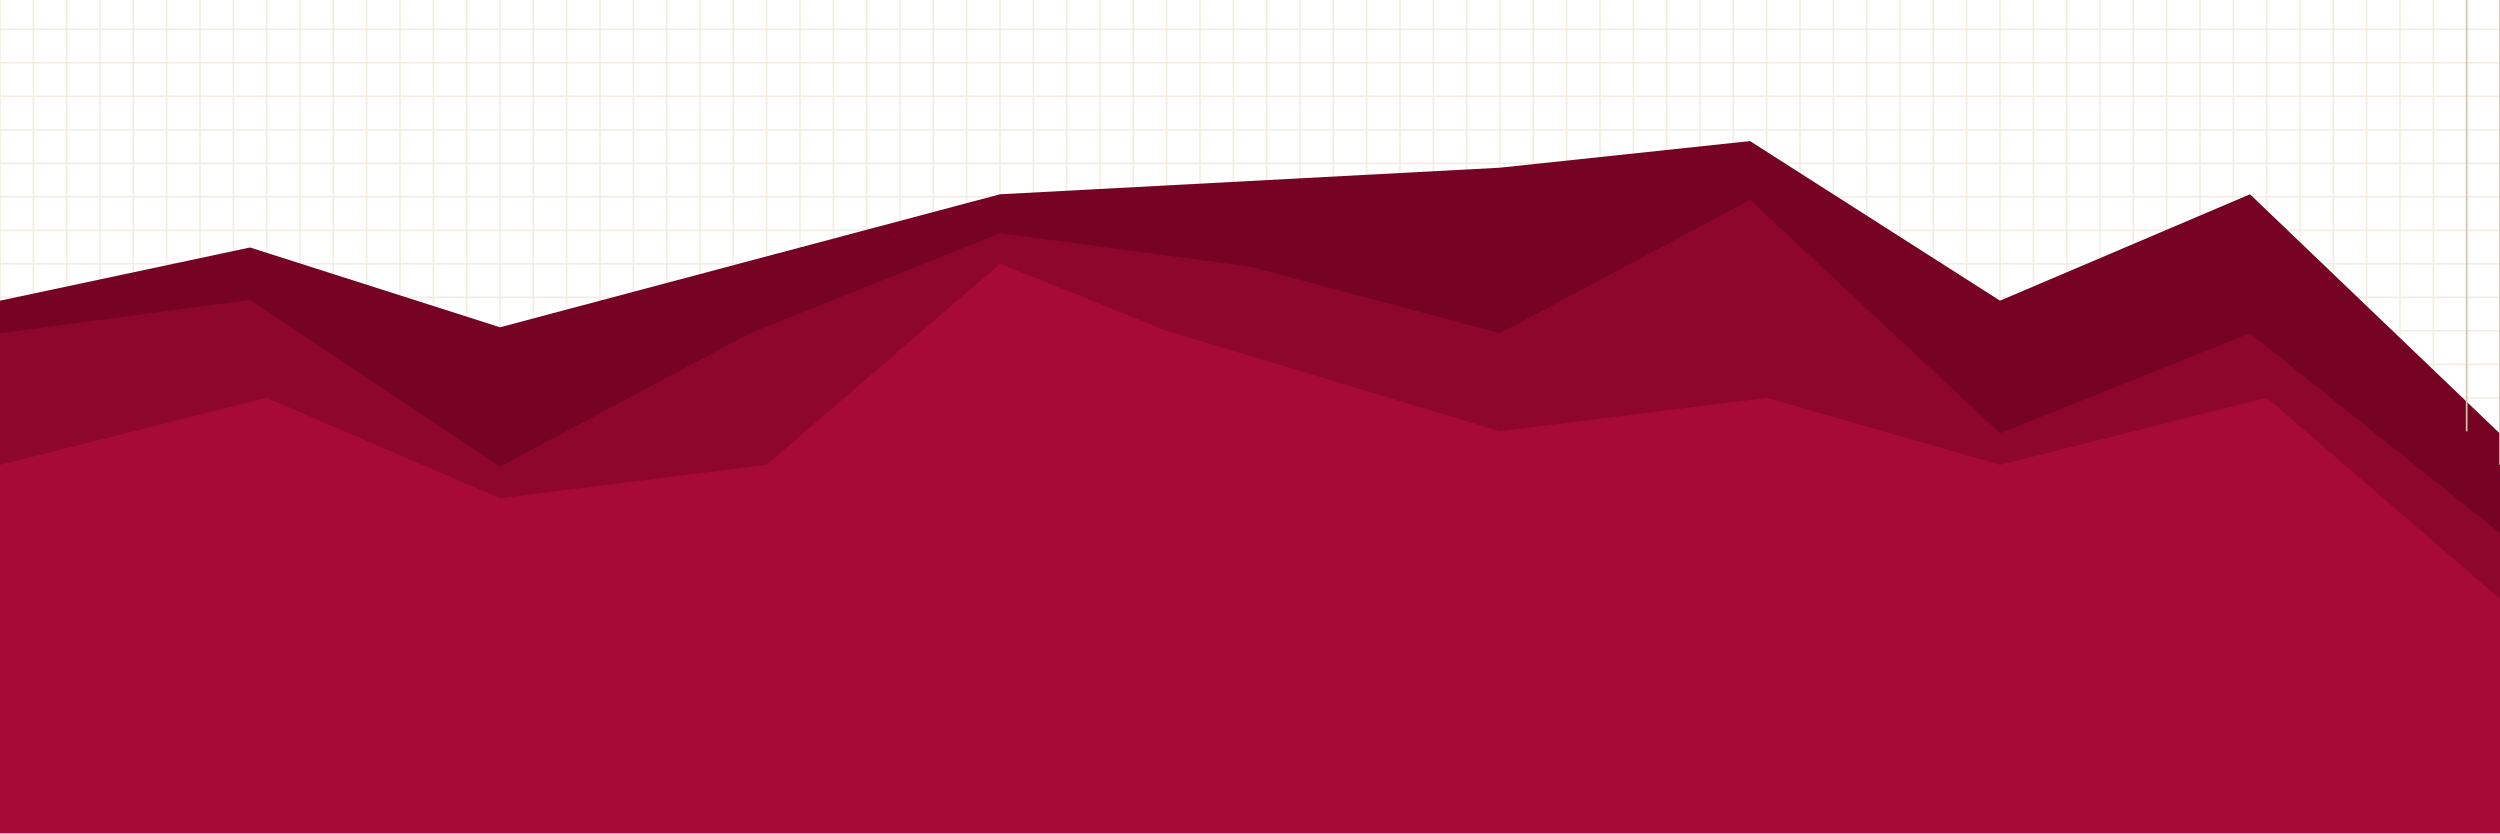
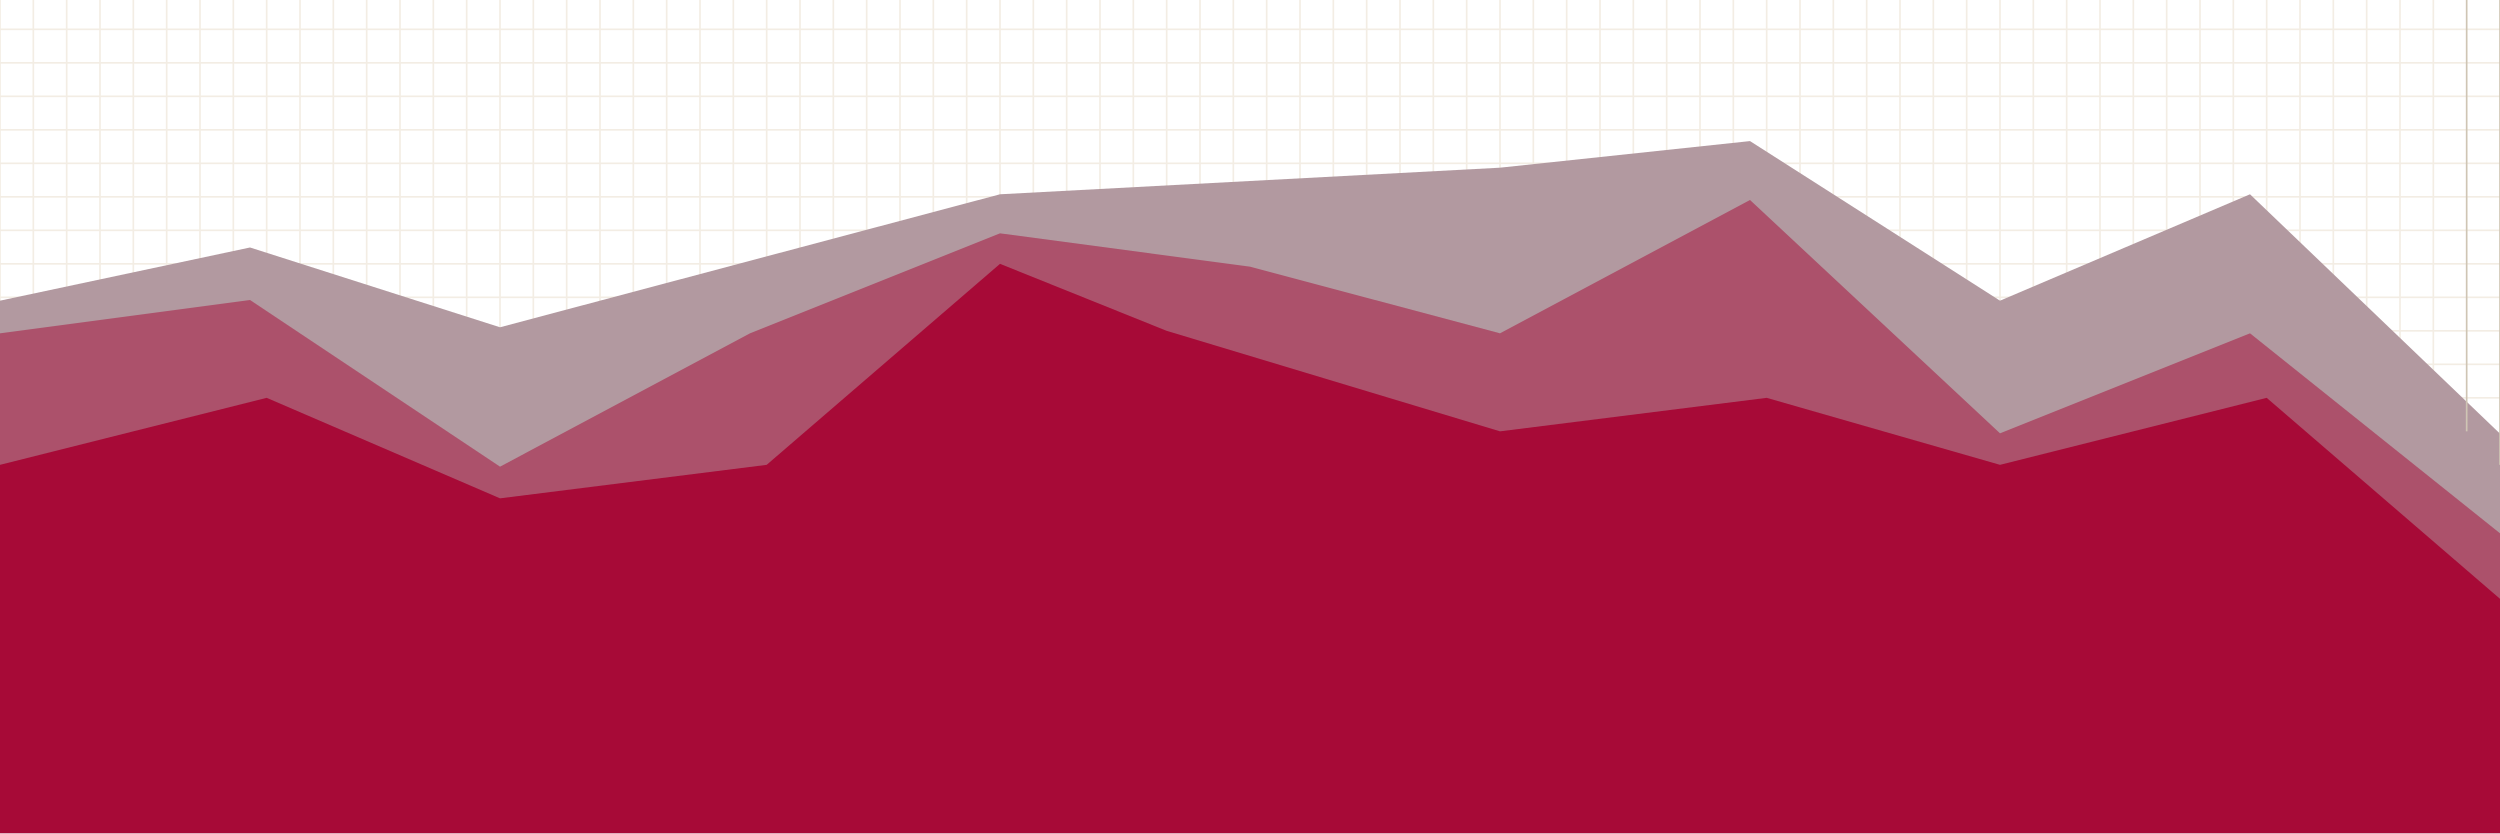
<svg xmlns="http://www.w3.org/2000/svg" width="1500" height="500" viewBox="0 0 1500 500" id="svg4344" version="1.1">
  <defs id="defs4346" />
  <g id="layer1" transform="translate(0,-552.3622)">
    <g id="g4413" style="stroke:#f3ede4;stroke-opacity:1">
      <path id="path4145" d="m 20,549.862 0,221.1" style="fill:none;fill-rule:evenodd;stroke:#f3ede4;stroke-width:1px;stroke-linecap:butt;stroke-linejoin:miter;stroke-opacity:1" />
      <path id="path4147" d="m 40,549.862 0,221.1" style="fill:none;fill-rule:evenodd;stroke:#f3ede4;stroke-width:1px;stroke-linecap:butt;stroke-linejoin:miter;stroke-opacity:1" />
      <path id="path4149" d="m 60,549.862 0,221.1" style="fill:none;fill-rule:evenodd;stroke:#f3ede4;stroke-width:1px;stroke-linecap:butt;stroke-linejoin:miter;stroke-opacity:1" />
      <path id="path4151" d="m 80,549.862 0,221.1" style="fill:none;fill-rule:evenodd;stroke:#f3ede4;stroke-width:1px;stroke-linecap:butt;stroke-linejoin:miter;stroke-opacity:1" />
      <path id="path4153" d="m 100,549.862 0,221.1" style="fill:none;fill-rule:evenodd;stroke:#f3ede4;stroke-width:1px;stroke-linecap:butt;stroke-linejoin:miter;stroke-opacity:1" />
      <path id="path4155" d="m 120,549.862 0,221.1" style="fill:none;fill-rule:evenodd;stroke:#f3ede4;stroke-width:1px;stroke-linecap:butt;stroke-linejoin:miter;stroke-opacity:1" />
      <path id="path4157" d="m 140,549.862 0,221.1" style="fill:none;fill-rule:evenodd;stroke:#f3ede4;stroke-width:1px;stroke-linecap:butt;stroke-linejoin:miter;stroke-opacity:1" />
      <path id="path4159" d="m 160,549.862 0,221.1" style="fill:none;fill-rule:evenodd;stroke:#f3ede4;stroke-width:1px;stroke-linecap:butt;stroke-linejoin:miter;stroke-opacity:1" />
      <path id="path4161" d="m 180,549.862 0,221.1" style="fill:none;fill-rule:evenodd;stroke:#f3ede4;stroke-width:1px;stroke-linecap:butt;stroke-linejoin:miter;stroke-opacity:1" />
      <path id="path4163" d="m 200,549.862 0,221.1" style="fill:none;fill-rule:evenodd;stroke:#f3ede4;stroke-width:1px;stroke-linecap:butt;stroke-linejoin:miter;stroke-opacity:1" />
      <path id="path4165" d="m 220,549.862 0,221.1" style="fill:none;fill-rule:evenodd;stroke:#f3ede4;stroke-width:1px;stroke-linecap:butt;stroke-linejoin:miter;stroke-opacity:1" />
      <path id="path4167" d="m 240,549.862 0,221.1" style="fill:none;fill-rule:evenodd;stroke:#f3ede4;stroke-width:1px;stroke-linecap:butt;stroke-linejoin:miter;stroke-opacity:1" />
      <path id="path4169" d="m 260,549.862 0,221.1" style="fill:none;fill-rule:evenodd;stroke:#f3ede4;stroke-width:1px;stroke-linecap:butt;stroke-linejoin:miter;stroke-opacity:1" />
      <path id="path4171" d="m 280,549.862 0,221.1" style="fill:none;fill-rule:evenodd;stroke:#f3ede4;stroke-width:1px;stroke-linecap:butt;stroke-linejoin:miter;stroke-opacity:1" />
      <path id="path4173" d="m 300,549.862 0,221.1" style="fill:none;fill-rule:evenodd;stroke:#f3ede4;stroke-width:1px;stroke-linecap:butt;stroke-linejoin:miter;stroke-opacity:1" />
      <path id="path4175" d="m 320,549.862 0,221.1" style="fill:none;fill-rule:evenodd;stroke:#f3ede4;stroke-width:1px;stroke-linecap:butt;stroke-linejoin:miter;stroke-opacity:1" />
      <path id="path4177" d="m 340,549.862 0,221.1" style="fill:none;fill-rule:evenodd;stroke:#f3ede4;stroke-width:1px;stroke-linecap:butt;stroke-linejoin:miter;stroke-opacity:1" />
      <path id="path4179" d="m 360,549.862 0,221.1" style="fill:none;fill-rule:evenodd;stroke:#f3ede4;stroke-width:1px;stroke-linecap:butt;stroke-linejoin:miter;stroke-opacity:1" />
      <path id="path4181" d="m 380,549.862 0,221.1" style="fill:none;fill-rule:evenodd;stroke:#f3ede4;stroke-width:1px;stroke-linecap:butt;stroke-linejoin:miter;stroke-opacity:1" />
      <path id="path4183" d="m 400,549.862 0,221.1" style="fill:none;fill-rule:evenodd;stroke:#f3ede4;stroke-width:1px;stroke-linecap:butt;stroke-linejoin:miter;stroke-opacity:1" />
      <path id="path4185" d="m 420,549.862 0,221.1" style="fill:none;fill-rule:evenodd;stroke:#f3ede4;stroke-width:1px;stroke-linecap:butt;stroke-linejoin:miter;stroke-opacity:1" />
      <path id="path4187" d="m 440,549.862 0,221.1" style="fill:none;fill-rule:evenodd;stroke:#f3ede4;stroke-width:1px;stroke-linecap:butt;stroke-linejoin:miter;stroke-opacity:1" />
      <path id="path4189" d="m 460,549.862 0,221.1" style="fill:none;fill-rule:evenodd;stroke:#f3ede4;stroke-width:1px;stroke-linecap:butt;stroke-linejoin:miter;stroke-opacity:1" />
      <path id="path4191" d="m 480,549.862 0,221.1" style="fill:none;fill-rule:evenodd;stroke:#f3ede4;stroke-width:1px;stroke-linecap:butt;stroke-linejoin:miter;stroke-opacity:1" />
      <path id="path4193" d="m 500,549.862 0,221.1" style="fill:none;fill-rule:evenodd;stroke:#f3ede4;stroke-width:1px;stroke-linecap:butt;stroke-linejoin:miter;stroke-opacity:1" />
      <path id="path4195" d="m 520,549.862 0,221.1" style="fill:none;fill-rule:evenodd;stroke:#f3ede4;stroke-width:1px;stroke-linecap:butt;stroke-linejoin:miter;stroke-opacity:1" />
      <path id="path4197" d="m 540,549.862 0,221.1" style="fill:none;fill-rule:evenodd;stroke:#f3ede4;stroke-width:1px;stroke-linecap:butt;stroke-linejoin:miter;stroke-opacity:1" />
      <path id="path4199" d="m 560,549.862 0,221.1" style="fill:none;fill-rule:evenodd;stroke:#f3ede4;stroke-width:1px;stroke-linecap:butt;stroke-linejoin:miter;stroke-opacity:1" />
      <path id="path4201" d="m 580,549.862 0,221.1" style="fill:none;fill-rule:evenodd;stroke:#f3ede4;stroke-width:1px;stroke-linecap:butt;stroke-linejoin:miter;stroke-opacity:1" />
      <path id="path4203" d="m 600,549.862 0,221.1" style="fill:none;fill-rule:evenodd;stroke:#f3ede4;stroke-width:1px;stroke-linecap:butt;stroke-linejoin:miter;stroke-opacity:1" />
      <path id="path4205" d="m 620,549.862 0,221.1" style="fill:none;fill-rule:evenodd;stroke:#f3ede4;stroke-width:1px;stroke-linecap:butt;stroke-linejoin:miter;stroke-opacity:1" />
      <path id="path4207" d="m 640,549.862 0,221.1" style="fill:none;fill-rule:evenodd;stroke:#f3ede4;stroke-width:1px;stroke-linecap:butt;stroke-linejoin:miter;stroke-opacity:1" />
      <path id="path4209" d="m 660,549.862 0,221.1" style="fill:none;fill-rule:evenodd;stroke:#f3ede4;stroke-width:1px;stroke-linecap:butt;stroke-linejoin:miter;stroke-opacity:1" />
      <path id="path4211" d="m 680,549.862 0,221.1" style="fill:none;fill-rule:evenodd;stroke:#f3ede4;stroke-width:1px;stroke-linecap:butt;stroke-linejoin:miter;stroke-opacity:1" />
      <path id="path4213" d="m 700,549.862 0,221.1" style="fill:none;fill-rule:evenodd;stroke:#f3ede4;stroke-width:1px;stroke-linecap:butt;stroke-linejoin:miter;stroke-opacity:1" />
      <path id="path4215" d="m 720,549.862 0,221.1" style="fill:none;fill-rule:evenodd;stroke:#f3ede4;stroke-width:1px;stroke-linecap:butt;stroke-linejoin:miter;stroke-opacity:1" />
      <path id="path4217" d="m 740,549.862 0,221.1" style="fill:none;fill-rule:evenodd;stroke:#f3ede4;stroke-width:1px;stroke-linecap:butt;stroke-linejoin:miter;stroke-opacity:1" />
      <path id="path4219" d="m 760,549.862 0,221.1" style="fill:none;fill-rule:evenodd;stroke:#f3ede4;stroke-width:1px;stroke-linecap:butt;stroke-linejoin:miter;stroke-opacity:1" />
      <path id="path4221" d="m 780,549.862 0,221.1" style="fill:none;fill-rule:evenodd;stroke:#f3ede4;stroke-width:1px;stroke-linecap:butt;stroke-linejoin:miter;stroke-opacity:1" />
      <path id="path4223" d="m 800,549.862 0,221.1" style="fill:none;fill-rule:evenodd;stroke:#f3ede4;stroke-width:1px;stroke-linecap:butt;stroke-linejoin:miter;stroke-opacity:1" />
      <path id="path4225" d="m 820,549.862 0,221.1" style="fill:none;fill-rule:evenodd;stroke:#f3ede4;stroke-width:1px;stroke-linecap:butt;stroke-linejoin:miter;stroke-opacity:1" />
      <path id="path4227" d="m 840,549.862 0,221.1" style="fill:none;fill-rule:evenodd;stroke:#f3ede4;stroke-width:1px;stroke-linecap:butt;stroke-linejoin:miter;stroke-opacity:1" />
      <path id="path4229" d="m 860,549.862 0,221.1" style="fill:none;fill-rule:evenodd;stroke:#f3ede4;stroke-width:1px;stroke-linecap:butt;stroke-linejoin:miter;stroke-opacity:1" />
      <path id="path4231" d="m 880,549.862 0,221.1" style="fill:none;fill-rule:evenodd;stroke:#f3ede4;stroke-width:1px;stroke-linecap:butt;stroke-linejoin:miter;stroke-opacity:1" />
      <path id="path4233" d="m 900,549.862 0,221.1" style="fill:none;fill-rule:evenodd;stroke:#f3ede4;stroke-width:1px;stroke-linecap:butt;stroke-linejoin:miter;stroke-opacity:1" />
      <path id="path4235" d="m 920,549.862 0,221.1" style="fill:none;fill-rule:evenodd;stroke:#f3ede4;stroke-width:1px;stroke-linecap:butt;stroke-linejoin:miter;stroke-opacity:1" />
      <path id="path4237" d="m 940,549.862 0,221.1" style="fill:none;fill-rule:evenodd;stroke:#f3ede4;stroke-width:1px;stroke-linecap:butt;stroke-linejoin:miter;stroke-opacity:1" />
      <path id="path4239" d="m 960,549.862 0,221.1" style="fill:none;fill-rule:evenodd;stroke:#f3ede4;stroke-width:1px;stroke-linecap:butt;stroke-linejoin:miter;stroke-opacity:1" />
      <path id="path4241" d="m 980,549.862 0,221.1" style="fill:none;fill-rule:evenodd;stroke:#f3ede4;stroke-width:1px;stroke-linecap:butt;stroke-linejoin:miter;stroke-opacity:1" />
      <path id="path4243" d="m 1000,549.862 0,221.1" style="fill:none;fill-rule:evenodd;stroke:#f3ede4;stroke-width:1px;stroke-linecap:butt;stroke-linejoin:miter;stroke-opacity:1" />
      <path id="path4245" d="m 1020,549.862 0,221.1" style="fill:none;fill-rule:evenodd;stroke:#f3ede4;stroke-width:1px;stroke-linecap:butt;stroke-linejoin:miter;stroke-opacity:1" />
      <path id="path4247" d="m 1040,549.862 0,221.1" style="fill:none;fill-rule:evenodd;stroke:#f3ede4;stroke-width:1px;stroke-linecap:butt;stroke-linejoin:miter;stroke-opacity:1" />
      <path id="path4249" d="m 1060,549.862 0,221.1" style="fill:none;fill-rule:evenodd;stroke:#f3ede4;stroke-width:1px;stroke-linecap:butt;stroke-linejoin:miter;stroke-opacity:1" />
      <path id="path4251" d="m 1080,549.862 0,221.1" style="fill:none;fill-rule:evenodd;stroke:#f3ede4;stroke-width:1px;stroke-linecap:butt;stroke-linejoin:miter;stroke-opacity:1" />
      <path id="path4253" d="m 1100,549.862 0,221.1" style="fill:none;fill-rule:evenodd;stroke:#f3ede4;stroke-width:1px;stroke-linecap:butt;stroke-linejoin:miter;stroke-opacity:1" />
      <path id="path4255" d="m 1120,549.862 0,221.1" style="fill:none;fill-rule:evenodd;stroke:#f3ede4;stroke-width:1px;stroke-linecap:butt;stroke-linejoin:miter;stroke-opacity:1" />
      <path id="path4257" d="m 1140,549.862 0,221.1" style="fill:none;fill-rule:evenodd;stroke:#f3ede4;stroke-width:1px;stroke-linecap:butt;stroke-linejoin:miter;stroke-opacity:1" />
      <path id="path4261" d="m 1160,549.862 0,221.1" style="fill:none;fill-rule:evenodd;stroke:#f3ede4;stroke-width:1px;stroke-linecap:butt;stroke-linejoin:miter;stroke-opacity:1" />
      <path id="path4263" d="m 1180,549.862 0,221.1" style="fill:none;fill-rule:evenodd;stroke:#f3ede4;stroke-width:1px;stroke-linecap:butt;stroke-linejoin:miter;stroke-opacity:1" />
      <path id="path4265" d="m 1200,549.862 0,221.1" style="fill:none;fill-rule:evenodd;stroke:#f3ede4;stroke-width:1px;stroke-linecap:butt;stroke-linejoin:miter;stroke-opacity:1" />
      <path id="path4267" d="m 1220,549.862 0,221.1" style="fill:none;fill-rule:evenodd;stroke:#f3ede4;stroke-width:1px;stroke-linecap:butt;stroke-linejoin:miter;stroke-opacity:1" />
      <path id="path4269" d="m 1240,549.862 0,221.1" style="fill:none;fill-rule:evenodd;stroke:#f3ede4;stroke-width:1px;stroke-linecap:butt;stroke-linejoin:miter;stroke-opacity:1" />
      <path id="path4271" d="m 1260,549.862 0,221.1" style="fill:none;fill-rule:evenodd;stroke:#f3ede4;stroke-width:1px;stroke-linecap:butt;stroke-linejoin:miter;stroke-opacity:1" />
      <path id="path4273" d="m 1280,549.862 0,221.1" style="fill:none;fill-rule:evenodd;stroke:#f3ede4;stroke-width:1px;stroke-linecap:butt;stroke-linejoin:miter;stroke-opacity:1" />
      <path id="path4275" d="m 1300,549.862 0,221.1" style="fill:none;fill-rule:evenodd;stroke:#f3ede4;stroke-width:1px;stroke-linecap:butt;stroke-linejoin:miter;stroke-opacity:1" />
      <path id="path4277" d="m 1320,549.862 0,221.1" style="fill:none;fill-rule:evenodd;stroke:#f3ede4;stroke-width:1px;stroke-linecap:butt;stroke-linejoin:miter;stroke-opacity:1" />
      <path id="path4279" d="m 1340,549.862 0,221.1" style="fill:none;fill-rule:evenodd;stroke:#f3ede4;stroke-width:1px;stroke-linecap:butt;stroke-linejoin:miter;stroke-opacity:1" />
      <path id="path4281" d="m 1360,549.862 0,221.1" style="fill:none;fill-rule:evenodd;stroke:#f3ede4;stroke-width:1px;stroke-linecap:butt;stroke-linejoin:miter;stroke-opacity:1" />
      <path id="path4283" d="m 1380,549.862 0,221.1" style="fill:none;fill-rule:evenodd;stroke:#f3ede4;stroke-width:1px;stroke-linecap:butt;stroke-linejoin:miter;stroke-opacity:1" />
      <path id="path4285" d="m 1400,549.862 0,221.1" style="fill:none;fill-rule:evenodd;stroke:#f3ede4;stroke-width:1px;stroke-linecap:butt;stroke-linejoin:miter;stroke-opacity:1" />
      <path id="path4287" d="m 1420,549.862 0,221.1" style="fill:none;fill-rule:evenodd;stroke:#f3ede4;stroke-width:1px;stroke-linecap:butt;stroke-linejoin:miter;stroke-opacity:1" />
      <path id="path4289" d="m 1440,549.862 0,241.2" style="fill:none;fill-rule:evenodd;stroke:#f3ede4;stroke-width:1px;stroke-linecap:butt;stroke-linejoin:miter;stroke-opacity:1" />
      <path id="path4291" d="m 1460,549.862 0,241.2" style="fill:none;fill-rule:evenodd;stroke:#f3ede4;stroke-width:1px;stroke-linecap:butt;stroke-linejoin:miter;stroke-opacity:1" />
      <path id="path4297" d="m 0,549.862 0,221.1" style="fill:none;fill-rule:evenodd;stroke:#f3ede4;stroke-width:1px;stroke-linecap:butt;stroke-linejoin:miter;stroke-opacity:1" />
      <path id="path4299" d="m 0,569.962 1500,0" style="fill:none;fill-rule:evenodd;stroke:#f3ede4;stroke-width:1px;stroke-linecap:butt;stroke-linejoin:miter;stroke-opacity:1" />
      <path id="path4301" d="m 0,590.062 1500,0" style="fill:none;fill-rule:evenodd;stroke:#f3ede4;stroke-width:1px;stroke-linecap:butt;stroke-linejoin:miter;stroke-opacity:1" />
      <path id="path4303" d="m 0,610.162 1500,0" style="fill:none;fill-rule:evenodd;stroke:#f3ede4;stroke-width:1px;stroke-linecap:butt;stroke-linejoin:miter;stroke-opacity:1" />
      <path id="path4305" d="m 0,630.262 1500,0" style="fill:none;fill-rule:evenodd;stroke:#f3ede4;stroke-width:1px;stroke-linecap:butt;stroke-linejoin:miter;stroke-opacity:1" />
      <path id="path4307" d="m 0,650.362 1500,0" style="fill:none;fill-rule:evenodd;stroke:#f3ede4;stroke-width:1px;stroke-linecap:butt;stroke-linejoin:miter;stroke-opacity:1" />
      <path id="path4309" d="m 0,670.462 1500,0" style="fill:none;fill-rule:evenodd;stroke:#f3ede4;stroke-width:1px;stroke-linecap:butt;stroke-linejoin:miter;stroke-opacity:1" />
      <path id="path4311" d="m 0,690.562 1500,0" style="fill:none;fill-rule:evenodd;stroke:#f3ede4;stroke-width:1px;stroke-linecap:butt;stroke-linejoin:miter;stroke-opacity:1" />
      <path id="path4313" d="m 0,710.662 1500,0" style="fill:none;fill-rule:evenodd;stroke:#f3ede4;stroke-width:1px;stroke-linecap:butt;stroke-linejoin:miter;stroke-opacity:1" />
      <path id="path4315" d="m 0,730.762 1500,0" style="fill:none;fill-rule:evenodd;stroke:#f3ede4;stroke-width:1px;stroke-linecap:butt;stroke-linejoin:miter;stroke-opacity:1" />
      <path id="path4317" d="m 0,750.862 1500,0" style="fill:none;fill-rule:evenodd;stroke:#f3ede4;stroke-width:1px;stroke-linecap:butt;stroke-linejoin:miter;stroke-opacity:1" />
      <path id="path4319" d="m 1420,770.962 80,0" style="fill:none;fill-rule:evenodd;stroke:#f3ede4;stroke-width:1px;stroke-linecap:butt;stroke-linejoin:miter;stroke-opacity:1" />
      <path id="path4321" d="m 1440,791.062 60,0" style="fill:none;fill-rule:evenodd;stroke:#f3ede4;stroke-width:1px;stroke-linecap:butt;stroke-linejoin:miter;stroke-opacity:1" />
    </g>
-     <path style="fill:#770324;fill-opacity:1;fill-rule:evenodd;stroke:#000000;stroke-width:0;stroke-linecap:butt;stroke-linejoin:miter;stroke-miterlimit:4;stroke-dasharray:none;stroke-opacity:1" d="m -5.3986475e-7,892.362 0,-159.594 L 150,700.85 l 150,47.878 300,-79.797 300,-15.959 150,-15.959 150,95.756 150,-63.838 150,143.635 0,79.797 z" id="path4900" />
-     <path style="fill:#8f062d;fill-rule:evenodd;stroke:#000000;stroke-width:0;stroke-linecap:butt;stroke-linejoin:miter;stroke-opacity:1;fill-opacity:1;stroke-miterlimit:4;stroke-dasharray:none" d="m 0,752.362 150,-20 150,100 150,-80 150,-60 150,20 150,40 150,-80 150,140 150,-60 150,120 0,40 -1500,0 z" id="path4898" />
+     <path style="fill:#b299a0;fill-opacity:1;fill-rule:evenodd;stroke:#000000;stroke-width:0;stroke-linecap:butt;stroke-linejoin:miter;stroke-miterlimit:4;stroke-dasharray:none;stroke-opacity:1" d="m -5.3986475e-7,892.362 0,-159.594 L 150,700.85 l 150,47.878 300,-79.797 300,-15.959 150,-15.959 150,95.756 150,-63.838 150,143.635 0,79.797 z" id="path4900" />
+     <path style="fill:#ac516b;fill-rule:evenodd;stroke:#000000;stroke-width:0;stroke-linecap:butt;stroke-linejoin:miter;stroke-opacity:1;fill-opacity:1;stroke-miterlimit:4;stroke-dasharray:none" d="m 0,752.362 150,-20 150,100 150,-80 150,-60 150,20 150,40 150,-80 150,140 150,-60 150,120 0,40 -1500,0 z" id="path4898" />
    <path style="fill:none;fill-rule:evenodd;stroke:#cfc5b4;stroke-width:1px;stroke-linecap:butt;stroke-linejoin:miter;stroke-opacity:1" d="m 1480,549.862 0,261.3" id="path4293" />
    <path style="fill:none;fill-rule:evenodd;stroke:#cfc5b4;stroke-width:1px;stroke-linecap:butt;stroke-linejoin:miter;stroke-opacity:1" d="m 1500,549.862 0,281.4" id="path4295" />
    <path style="fill:#a70a37;fill-opacity:1;fill-rule:evenodd;stroke:none;stroke-width:1px;stroke-linecap:butt;stroke-linejoin:miter;stroke-opacity:1" d="m 1360,791.062 140,120.6 0,140.7 -1500,0 0,-221.1 L 160,791.062 l 140,60.3 160,-20.1 140,-120.6 100,40.2 200,60.3 160,-20.1 140,40.2 z" id="path4234" />
  </g>
</svg>
